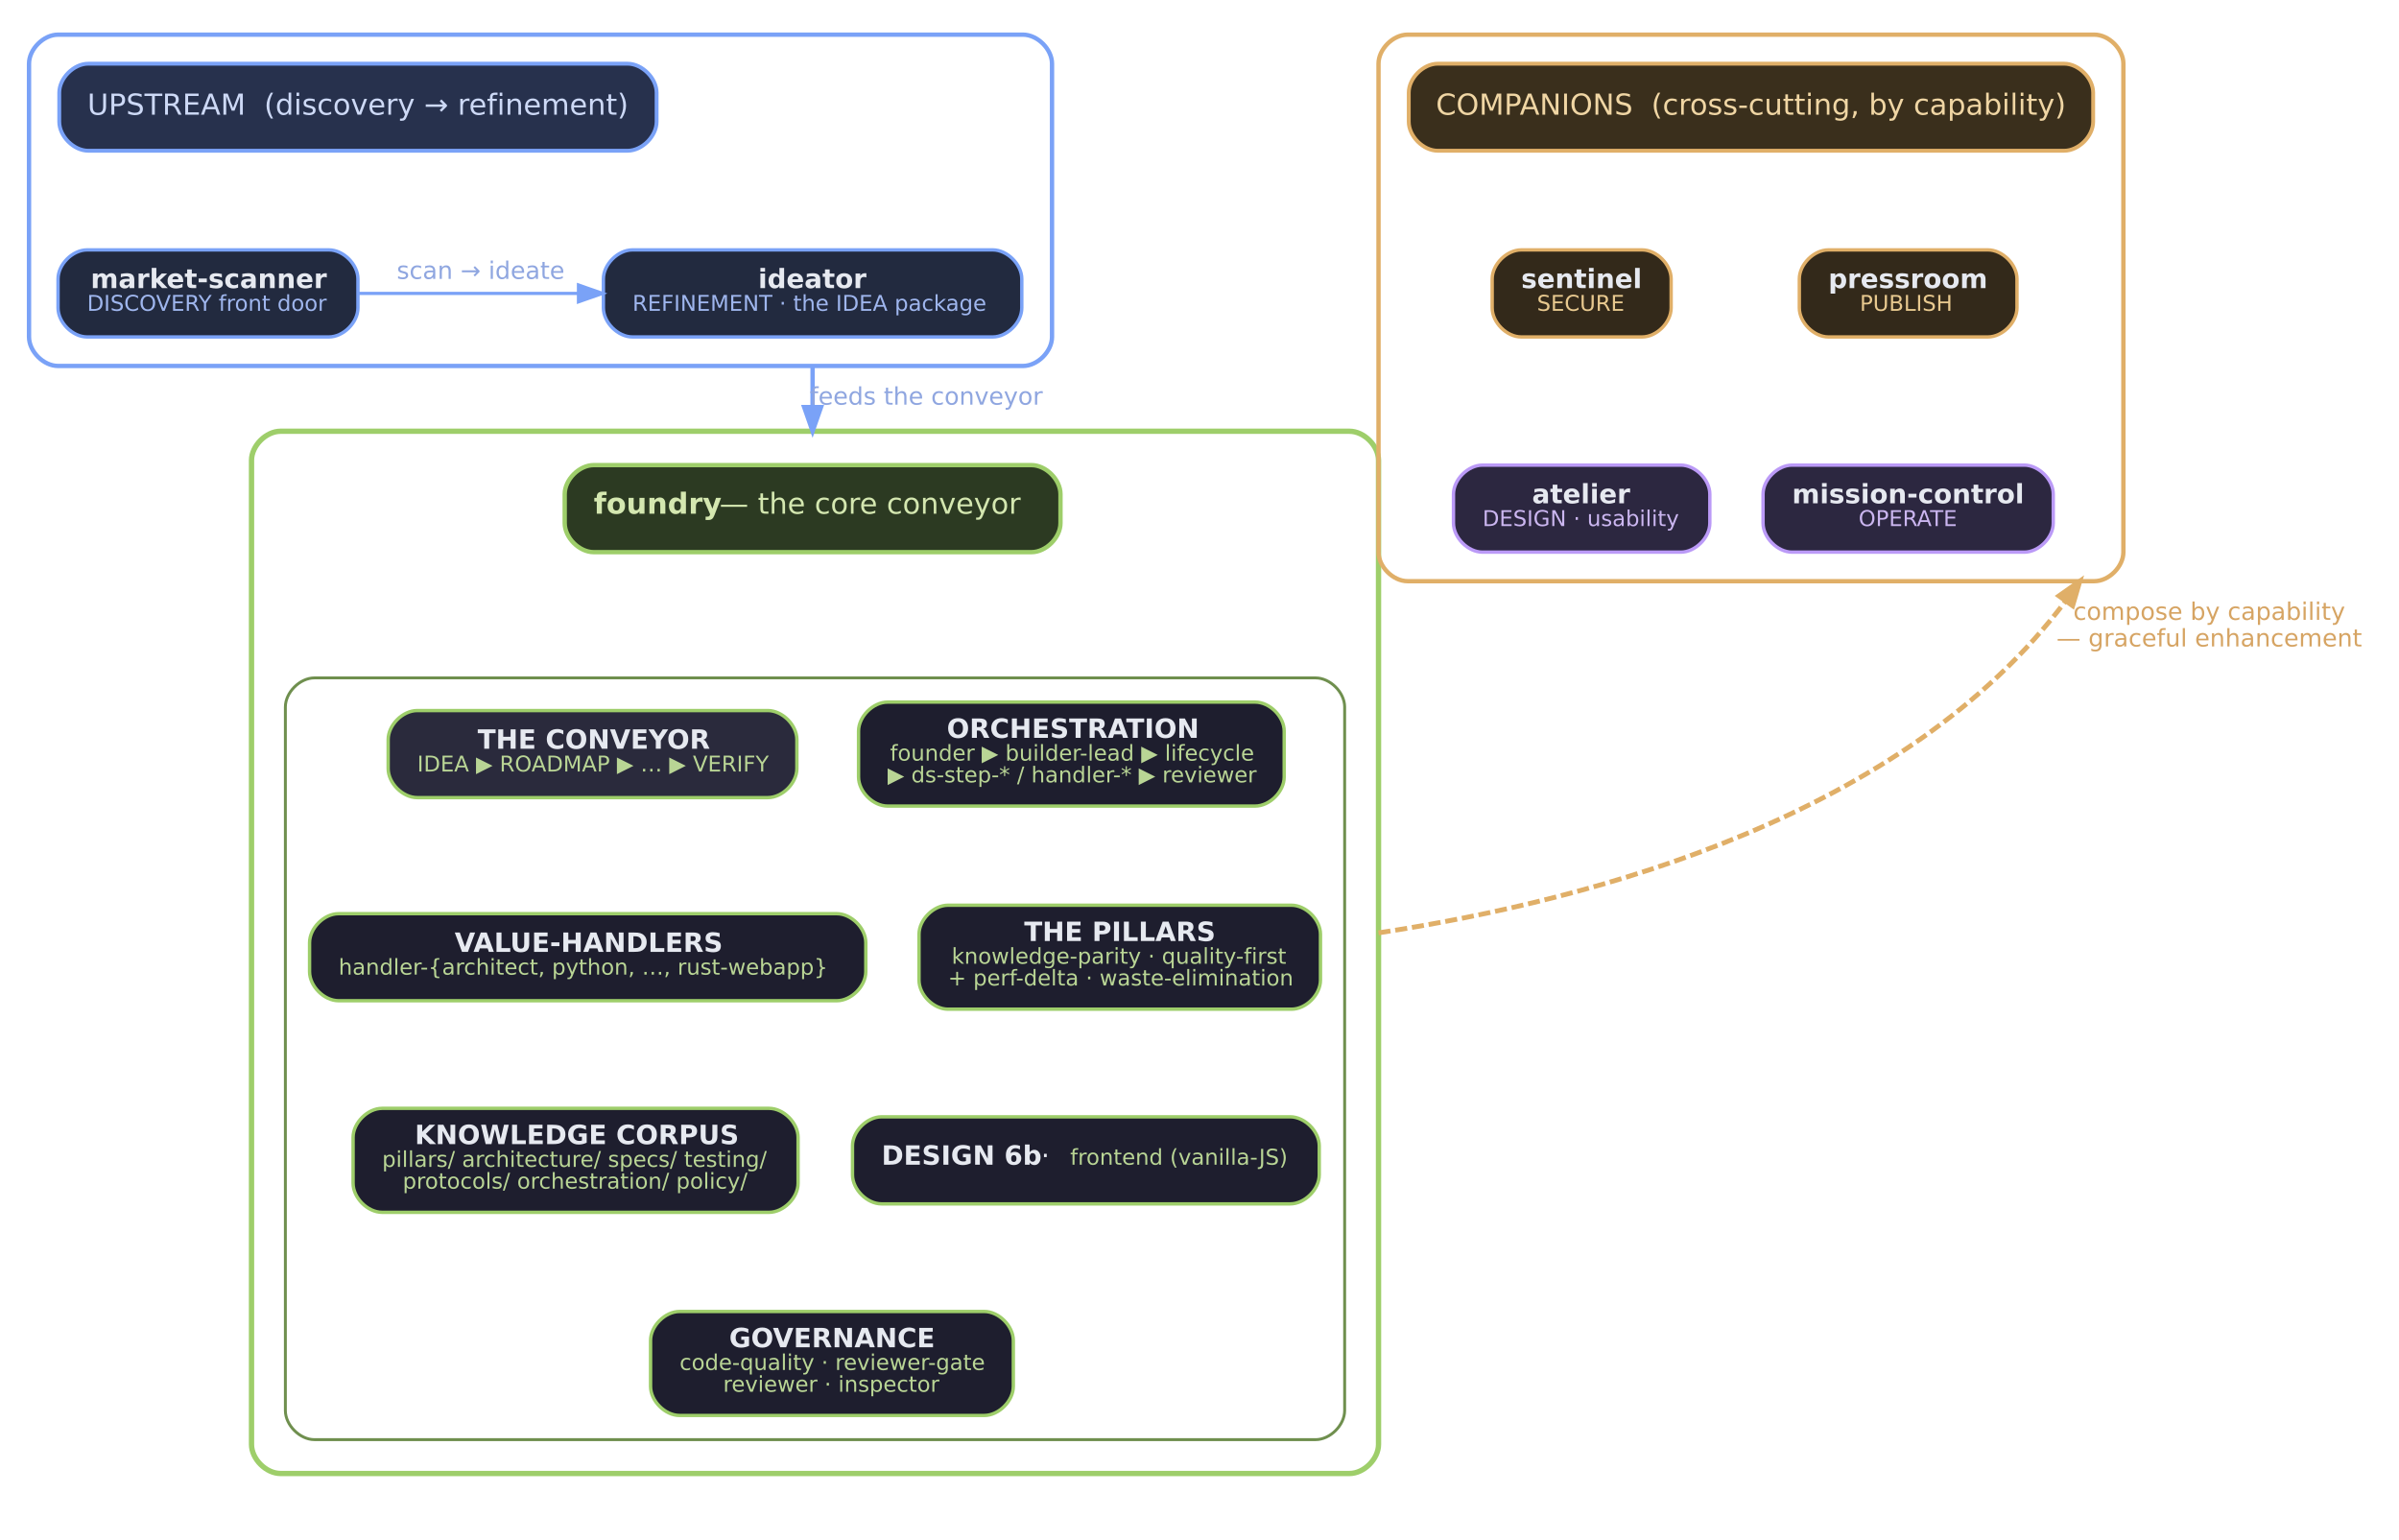
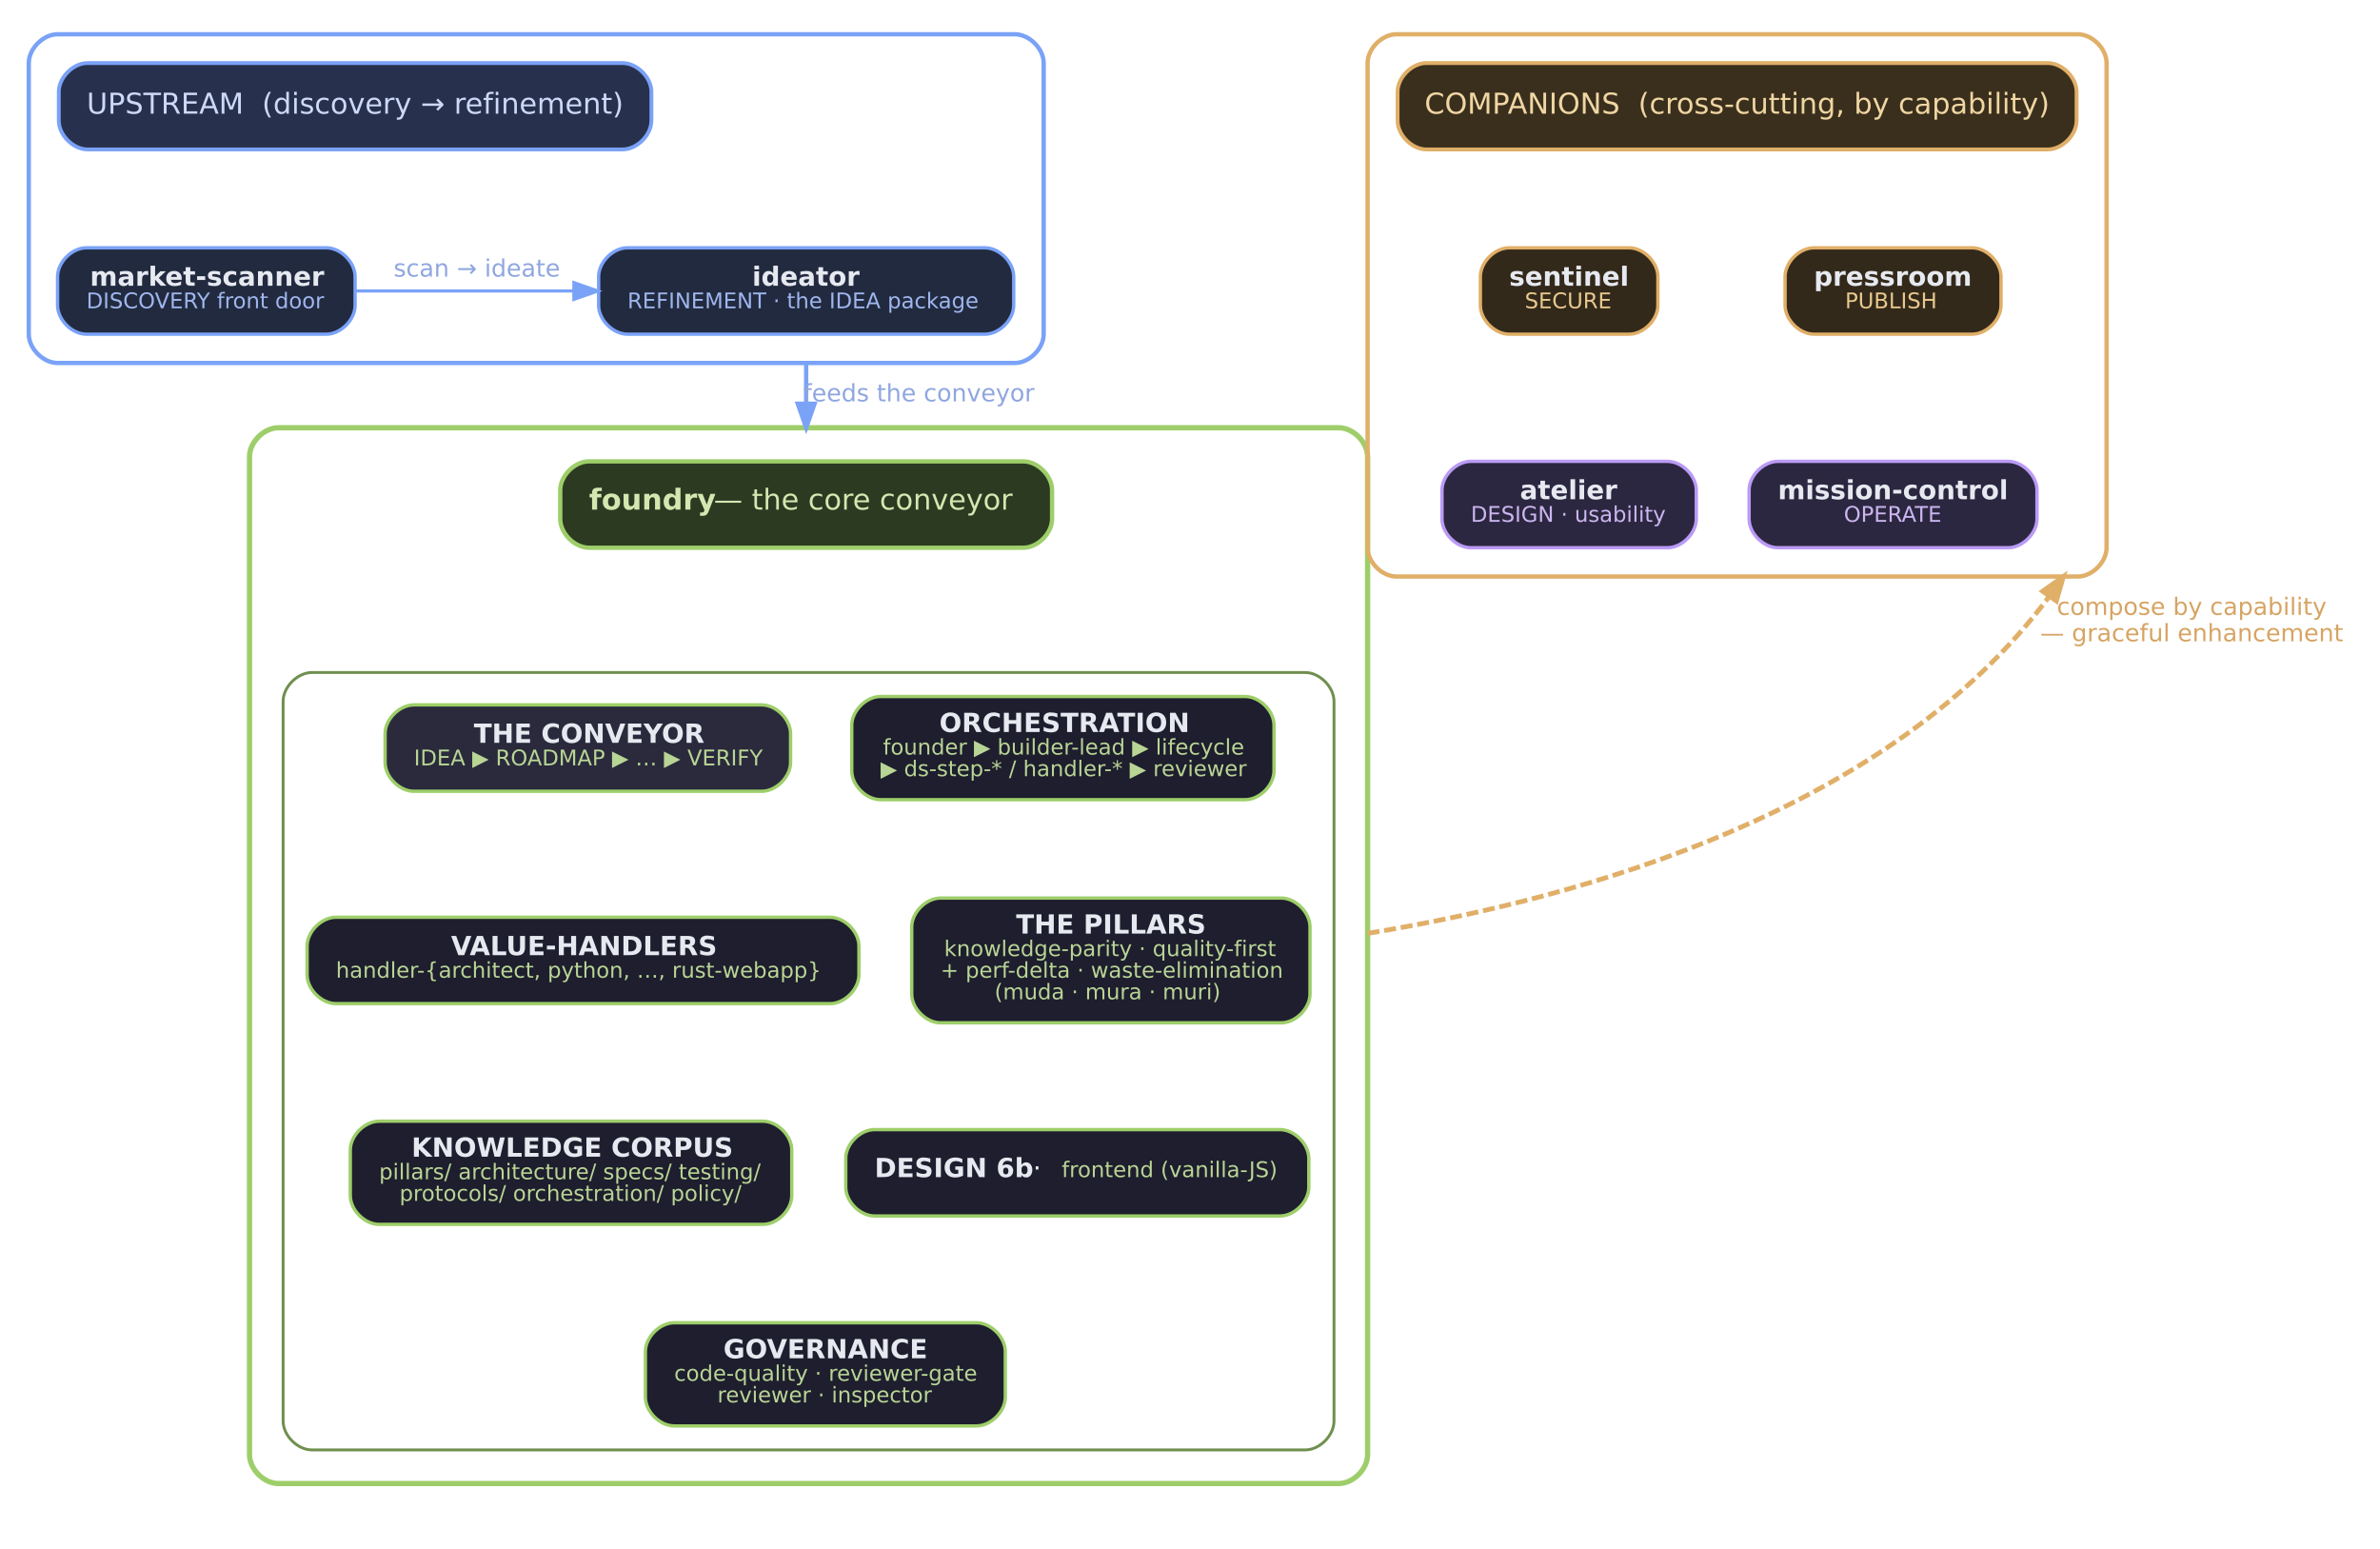
- <svg xmlns="http://www.w3.org/2000/svg" width="1005pt" height="645pt" viewBox="12.96 12.96 991.96 631.96">
-   <g id="graph0" class="graph" transform="scale(1 1) rotate(0) translate(16.96 627.96)">
+ <svg xmlns="http://www.w3.org/2000/svg" width="1005pt" height="654pt" viewBox="12.96 12.96 991.96 640.96">
+   <g id="graph0" class="graph" transform="scale(1 1) rotate(0) translate(16.96 636.96)">
    <g id="clust1" class="cluster">
-       <path fill="transparent" stroke="#7aa2f7" stroke-width="1.8" d="M20,-466C20,-466 419,-466 419,-466 425,-466 431,-472 431,-478 431,-478 431,-591 431,-591 431,-597 425,-603 419,-603 419,-603 20,-603 20,-603 14,-603 8,-597 8,-591 8,-591 8,-478 8,-478 8,-472 14,-466 20,-466" />
+       <path fill="transparent" stroke="#7aa2f7" stroke-width="1.8" d="M20,-475C20,-475 419,-475 419,-475 425,-475 431,-481 431,-487 431,-487 431,-600 431,-600 431,-606 425,-612 419,-612 419,-612 20,-612 20,-612 14,-612 8,-606 8,-600 8,-600 8,-487 8,-487 8,-481 14,-475 20,-475" />
    </g>
    <g id="clust3" class="cluster">
-       <path fill="transparent" stroke="#9ece6a" stroke-width="2.2" d="M112,-8C112,-8 554,-8 554,-8 560,-8 566,-14 566,-20 566,-20 566,-427 566,-427 566,-433 560,-439 554,-439 554,-439 112,-439 112,-439 106,-439 100,-433 100,-427 100,-427 100,-20 100,-20 100,-14 106,-8 112,-8" />
+       <path fill="transparent" stroke="#9ece6a" stroke-width="2.2" d="M112,-8C112,-8 554,-8 554,-8 560,-8 566,-14 566,-20 566,-20 566,-436 566,-436 566,-442 560,-448 554,-448 554,-448 112,-448 112,-448 106,-448 100,-442 100,-436 100,-436 100,-20 100,-20 100,-14 106,-8 112,-8" />
    </g>
    <g id="clust4" class="cluster">
-       <path fill="transparent" stroke="#6f8f4e" stroke-width="1.2" d="M126,-22C126,-22 540,-22 540,-22 546,-22 552,-28 552,-34 552,-34 552,-325 552,-325 552,-331 546,-337 540,-337 540,-337 126,-337 126,-337 120,-337 114,-331 114,-325 114,-325 114,-34 114,-34 114,-28 120,-22 126,-22" />
+       <path fill="transparent" stroke="#6f8f4e" stroke-width="1.2" d="M126,-22C126,-22 540,-22 540,-22 546,-22 552,-28 552,-34 552,-34 552,-334 552,-334 552,-340 546,-346 540,-346 540,-346 126,-346 126,-346 120,-346 114,-340 114,-334 114,-334 114,-34 114,-34 114,-28 120,-22 126,-22" />
    </g>
    <g id="clust8" class="cluster">
-       <path fill="transparent" stroke="#e0af68" stroke-width="1.8" d="M578,-377C578,-377 862,-377 862,-377 868,-377 874,-383 874,-389 874,-389 874,-591 874,-591 874,-597 868,-603 862,-603 862,-603 578,-603 578,-603 572,-603 566,-597 566,-591 566,-591 566,-389 566,-389 566,-383 572,-377 578,-377" />
+       <path fill="transparent" stroke="#e0af68" stroke-width="1.8" d="M578,-386C578,-386 862,-386 862,-386 868,-386 874,-392 874,-398 874,-398 874,-600 874,-600 874,-606 868,-612 862,-612 862,-612 578,-612 578,-612 572,-612 566,-606 566,-600 566,-600 566,-398 566,-398 566,-392 572,-386 578,-386" />
    </g>
    <g id="node1" class="node">
-       <path fill="#27314d" stroke="#7aa2f7" stroke-width="1.6" d="M255.5,-591C255.5,-591 32.5,-591 32.5,-591 26.5,-591 20.5,-585 20.5,-579 20.5,-579 20.5,-567 20.5,-567 20.5,-561 26.5,-555 32.5,-555 32.5,-555 255.5,-555 255.5,-555 261.5,-555 267.5,-561 267.5,-567 267.5,-567 267.5,-579 267.5,-579 267.5,-585 261.5,-591 255.5,-591" />
-       <text text-anchor="middle" x="144" y="-569.9" font-family="DejaVu Sans" font-size="12.00" fill="#cdd9f6">UPSTREAM  (discovery → refinement)</text>
+       <path fill="#27314d" stroke="#7aa2f7" stroke-width="1.6" d="M255.5,-600C255.5,-600 32.5,-600 32.5,-600 26.5,-600 20.5,-594 20.5,-588 20.5,-588 20.5,-576 20.5,-576 20.5,-570 26.5,-564 32.5,-564 32.5,-564 255.5,-564 255.5,-564 261.5,-564 267.5,-570 267.5,-576 267.5,-576 267.5,-588 267.5,-588 267.5,-594 261.5,-600 255.5,-600" />
+       <text text-anchor="middle" x="144" y="-578.9" font-family="DejaVu Sans" font-size="12.00" fill="#cdd9f6">UPSTREAM  (discovery → refinement)</text>
    </g>
    <g id="node2" class="node">
-       <path fill="#222a3f" stroke="#7aa2f7" stroke-width="1.4" d="M132,-514C132,-514 32,-514 32,-514 26,-514 20,-508 20,-502 20,-502 20,-490 20,-490 20,-484 26,-478 32,-478 32,-478 132,-478 132,-478 138,-478 144,-484 144,-490 144,-490 144,-502 144,-502 144,-508 138,-514 132,-514" />
-       <text text-anchor="start" x="33.5" y="-498.2" font-family="DejaVu Sans" font-weight="bold" font-size="11.00" fill="#e6e9f0">market-scanner</text>
-       <text text-anchor="start" x="32" y="-488.8" font-family="DejaVu Sans" font-size="9.00" fill="#9fb6ee">DISCOVERY front door</text>
+       <path fill="#222a3f" stroke="#7aa2f7" stroke-width="1.4" d="M132,-523C132,-523 32,-523 32,-523 26,-523 20,-517 20,-511 20,-511 20,-499 20,-499 20,-493 26,-487 32,-487 32,-487 132,-487 132,-487 138,-487 144,-493 144,-499 144,-499 144,-511 144,-511 144,-517 138,-523 132,-523" />
+       <text text-anchor="start" x="33.5" y="-507.2" font-family="DejaVu Sans" font-weight="bold" font-size="11.00" fill="#e6e9f0">market-scanner</text>
+       <text text-anchor="start" x="32" y="-497.8" font-family="DejaVu Sans" font-size="9.00" fill="#9fb6ee">DISCOVERY front door</text>
    </g>
    <g id="node3" class="node">
-       <path fill="#222a3f" stroke="#7aa2f7" stroke-width="1.4" d="M406.5,-514C406.5,-514 257.5,-514 257.5,-514 251.5,-514 245.5,-508 245.5,-502 245.5,-502 245.5,-490 245.5,-490 245.5,-484 251.5,-478 257.5,-478 257.5,-478 406.5,-478 406.5,-478 412.5,-478 418.5,-484 418.5,-490 418.5,-490 418.5,-502 418.5,-502 418.5,-508 412.5,-514 406.5,-514" />
-       <text text-anchor="start" x="309.5" y="-498.2" font-family="DejaVu Sans" font-weight="bold" font-size="11.00" fill="#e6e9f0">ideator</text>
-       <text text-anchor="start" x="257.5" y="-488.8" font-family="DejaVu Sans" font-size="9.00" fill="#9fb6ee">REFINEMENT · the IDEA package</text>
+       <path fill="#222a3f" stroke="#7aa2f7" stroke-width="1.4" d="M406.5,-523C406.5,-523 257.5,-523 257.5,-523 251.5,-523 245.5,-517 245.5,-511 245.5,-511 245.5,-499 245.5,-499 245.5,-493 251.5,-487 257.5,-487 257.5,-487 406.5,-487 406.5,-487 412.5,-487 418.5,-493 418.5,-499 418.5,-499 418.5,-511 418.5,-511 418.5,-517 412.5,-523 406.5,-523" />
+       <text text-anchor="start" x="309.5" y="-507.2" font-family="DejaVu Sans" font-weight="bold" font-size="11.00" fill="#e6e9f0">ideator</text>
+       <text text-anchor="start" x="257.5" y="-497.8" font-family="DejaVu Sans" font-size="9.00" fill="#9fb6ee">REFINEMENT · the IDEA package</text>
    </g>
    <g id="edge2" class="edge">
-       <path fill="none" stroke="#7aa2f7" stroke-width="1.3" d="M144.12,-496C171.53,-496 204.4,-496 234.93,-496" />
-       <polygon fill="#7aa2f7" stroke="#7aa2f7" stroke-width="1.3" points="235.18,-499.5 245.18,-496 235.18,-492.5 235.18,-499.5" />
-       <text text-anchor="middle" x="194.75" y="-502" font-family="DejaVu Sans" font-size="10.00" fill="#8fa6e0">  scan → ideate  </text>
+       <path fill="none" stroke="#7aa2f7" stroke-width="1.3" d="M144.12,-505C171.53,-505 204.4,-505 234.93,-505" />
+       <polygon fill="#7aa2f7" stroke="#7aa2f7" stroke-width="1.3" points="235.18,-508.5 245.18,-505 235.18,-501.5 235.18,-508.5" />
+       <text text-anchor="middle" x="194.75" y="-511" font-family="DejaVu Sans" font-size="10.00" fill="#8fa6e0">  scan → ideate  </text>
    </g>
    <g id="node4" class="node">
-       <path fill="#2c3a22" stroke="#9ece6a" stroke-width="1.8" d="M422.5,-425C422.5,-425 241.5,-425 241.5,-425 235.5,-425 229.5,-419 229.5,-413 229.5,-413 229.5,-401 229.5,-401 229.5,-395 235.5,-389 241.5,-389 241.5,-389 422.5,-389 422.5,-389 428.5,-389 434.5,-395 434.5,-401 434.5,-401 434.5,-413 434.5,-413 434.5,-419 428.5,-425 422.5,-425" />
-       <text text-anchor="start" x="241.5" y="-404.9" font-family="DejaVu Sans" font-weight="bold" font-size="12.00" fill="#d4e7b0">foundry</text>
-       <text text-anchor="start" x="293.5" y="-404.9" font-family="DejaVu Sans" font-size="12.00" fill="#d4e7b0"> — the core conveyor</text>
+       <path fill="#2c3a22" stroke="#9ece6a" stroke-width="1.8" d="M422.5,-434C422.5,-434 241.5,-434 241.5,-434 235.5,-434 229.5,-428 229.5,-422 229.5,-422 229.5,-410 229.5,-410 229.5,-404 235.5,-398 241.5,-398 241.5,-398 422.5,-398 422.5,-398 428.5,-398 434.5,-404 434.5,-410 434.5,-410 434.5,-422 434.5,-422 434.5,-428 428.5,-434 422.5,-434" />
+       <text text-anchor="start" x="241.5" y="-413.9" font-family="DejaVu Sans" font-weight="bold" font-size="12.00" fill="#d4e7b0">foundry</text>
+       <text text-anchor="start" x="293.5" y="-413.9" font-family="DejaVu Sans" font-size="12.00" fill="#d4e7b0"> — the core conveyor</text>
    </g>
    <g id="edge15" class="edge">
-       <path fill="none" stroke="#7aa2f7" stroke-width="1.8" d="M332,-466C332,-460.55 332,-454.75 332,-449.01" />
-       <polygon fill="#7aa2f7" stroke="#7aa2f7" stroke-width="1.8" points="335.5,-449 332,-439 328.5,-449 335.5,-449" />
-       <text text-anchor="middle" x="379" y="-450" font-family="DejaVu Sans" font-size="10.00" fill="#8fa6e0">feeds the conveyor</text>
+       <path fill="none" stroke="#7aa2f7" stroke-width="1.8" d="M332,-475C332,-469.55 332,-463.75 332,-458.01" />
+       <polygon fill="#7aa2f7" stroke="#7aa2f7" stroke-width="1.8" points="335.5,-458 332,-448 328.5,-458 335.5,-458" />
+       <text text-anchor="middle" x="379" y="-459" font-family="DejaVu Sans" font-size="10.00" fill="#8fa6e0">feeds the conveyor</text>
    </g>
    <g id="node5" class="node">
-       <path fill="#2a2a3c" stroke="#9ece6a" stroke-width="1.4" d="M313.5,-323.5C313.5,-323.5 168.5,-323.5 168.5,-323.5 162.5,-323.5 156.5,-317.5 156.5,-311.5 156.5,-311.5 156.5,-299.5 156.5,-299.5 156.5,-293.5 162.5,-287.5 168.5,-287.5 168.5,-287.5 313.5,-287.5 313.5,-287.5 319.5,-287.5 325.5,-293.5 325.5,-299.5 325.5,-299.5 325.5,-311.5 325.5,-311.5 325.5,-317.5 319.5,-323.5 313.5,-323.5" />
-       <text text-anchor="start" x="193.5" y="-307.7" font-family="DejaVu Sans" font-weight="bold" font-size="11.00" fill="#e6e9f0">THE CONVEYOR</text>
-       <text text-anchor="start" x="168.5" y="-298.3" font-family="DejaVu Sans" font-size="9.00" fill="#b9d595">IDEA ▶ ROADMAP ▶ … ▶ VERIFY</text>
+       <path fill="#2a2a3c" stroke="#9ece6a" stroke-width="1.4" d="M313.5,-332.5C313.5,-332.5 168.5,-332.5 168.5,-332.5 162.5,-332.5 156.5,-326.5 156.5,-320.5 156.5,-320.5 156.5,-308.5 156.5,-308.5 156.5,-302.5 162.5,-296.5 168.5,-296.5 168.5,-296.5 313.5,-296.5 313.5,-296.5 319.5,-296.5 325.5,-302.5 325.5,-308.5 325.5,-308.5 325.5,-320.5 325.5,-320.5 325.5,-326.5 319.5,-332.5 313.5,-332.5" />
+       <text text-anchor="start" x="193.5" y="-316.7" font-family="DejaVu Sans" font-weight="bold" font-size="11.00" fill="#e6e9f0">THE CONVEYOR</text>
+       <text text-anchor="start" x="168.5" y="-307.3" font-family="DejaVu Sans" font-size="9.00" fill="#b9d595">IDEA ▶ ROADMAP ▶ … ▶ VERIFY</text>
    </g>
    <g id="node6" class="node">
-       <path fill="#1e1e2e" stroke="#9ece6a" stroke-width="1.4" d="M515,-327C515,-327 363,-327 363,-327 357,-327 351,-321 351,-315 351,-315 351,-296 351,-296 351,-290 357,-284 363,-284 363,-284 515,-284 515,-284 521,-284 527,-290 527,-296 527,-296 527,-315 527,-315 527,-321 521,-327 515,-327" />
-       <text text-anchor="start" x="387.5" y="-312.2" font-family="DejaVu Sans" font-weight="bold" font-size="11.00" fill="#e6e9f0">ORCHESTRATION</text>
-       <text text-anchor="start" x="364" y="-302.8" font-family="DejaVu Sans" font-size="9.00" fill="#b9d595">founder ▶ builder-lead ▶ lifecycle</text>
-       <text text-anchor="start" x="363" y="-293.8" font-family="DejaVu Sans" font-size="9.00" fill="#b9d595">▶ ds-step-* / handler-* ▶ reviewer</text>
+       <path fill="#1e1e2e" stroke="#9ece6a" stroke-width="1.4" d="M515,-336C515,-336 363,-336 363,-336 357,-336 351,-330 351,-324 351,-324 351,-305 351,-305 351,-299 357,-293 363,-293 363,-293 515,-293 515,-293 521,-293 527,-299 527,-305 527,-305 527,-324 527,-324 527,-330 521,-336 515,-336" />
+       <text text-anchor="start" x="387.5" y="-321.2" font-family="DejaVu Sans" font-weight="bold" font-size="11.00" fill="#e6e9f0">ORCHESTRATION</text>
+       <text text-anchor="start" x="364" y="-311.8" font-family="DejaVu Sans" font-size="9.00" fill="#b9d595">founder ▶ builder-lead ▶ lifecycle</text>
+       <text text-anchor="start" x="363" y="-302.8" font-family="DejaVu Sans" font-size="9.00" fill="#b9d595">▶ ds-step-* / handler-* ▶ reviewer</text>
    </g>
    <g id="node7" class="node">
-       <path fill="#1e1e2e" stroke="#9ece6a" stroke-width="1.4" d="M342,-239.5C342,-239.5 136,-239.5 136,-239.5 130,-239.5 124,-233.5 124,-227.5 124,-227.5 124,-215.5 124,-215.5 124,-209.5 130,-203.5 136,-203.5 136,-203.5 342,-203.5 342,-203.5 348,-203.5 354,-209.5 354,-215.5 354,-215.5 354,-227.5 354,-227.5 354,-233.5 348,-239.5 342,-239.5" />
-       <text text-anchor="start" x="184" y="-223.7" font-family="DejaVu Sans" font-weight="bold" font-size="11.00" fill="#e6e9f0">VALUE-HANDLERS</text>
-       <text text-anchor="start" x="136" y="-214.3" font-family="DejaVu Sans" font-size="9.00" fill="#b9d595">handler-{architect, python, …, rust-webapp}</text>
+       <path fill="#1e1e2e" stroke="#9ece6a" stroke-width="1.4" d="M342,-244C342,-244 136,-244 136,-244 130,-244 124,-238 124,-232 124,-232 124,-220 124,-220 124,-214 130,-208 136,-208 136,-208 342,-208 342,-208 348,-208 354,-214 354,-220 354,-220 354,-232 354,-232 354,-238 348,-244 342,-244" />
+       <text text-anchor="start" x="184" y="-228.2" font-family="DejaVu Sans" font-weight="bold" font-size="11.00" fill="#e6e9f0">VALUE-HANDLERS</text>
+       <text text-anchor="start" x="136" y="-218.8" font-family="DejaVu Sans" font-size="9.00" fill="#b9d595">handler-{architect, python, …, rust-webapp}</text>
    </g>
    <g id="node8" class="node">
-       <path fill="#1e1e2e" stroke="#9ece6a" stroke-width="1.4" d="M530,-243C530,-243 388,-243 388,-243 382,-243 376,-237 376,-231 376,-231 376,-212 376,-212 376,-206 382,-200 388,-200 388,-200 530,-200 530,-200 536,-200 542,-206 542,-212 542,-212 542,-231 542,-231 542,-237 536,-243 530,-243" />
-       <text text-anchor="start" x="419.5" y="-228.2" font-family="DejaVu Sans" font-weight="bold" font-size="11.00" fill="#e6e9f0">THE PILLARS</text>
-       <text text-anchor="start" x="389.5" y="-218.8" font-family="DejaVu Sans" font-size="9.00" fill="#b9d595">knowledge-parity · quality-first</text>
-       <text text-anchor="start" x="388" y="-209.8" font-family="DejaVu Sans" font-size="9.00" fill="#b9d595">+ perf-delta · waste-elimination</text>
+       <path fill="#1e1e2e" stroke="#9ece6a" stroke-width="1.4" d="M530,-252C530,-252 388,-252 388,-252 382,-252 376,-246 376,-240 376,-240 376,-212 376,-212 376,-206 382,-200 388,-200 388,-200 530,-200 530,-200 536,-200 542,-206 542,-212 542,-212 542,-240 542,-240 542,-246 536,-252 530,-252" />
+       <text text-anchor="start" x="419.5" y="-237.2" font-family="DejaVu Sans" font-weight="bold" font-size="11.00" fill="#e6e9f0">THE PILLARS</text>
+       <text text-anchor="start" x="389.5" y="-227.8" font-family="DejaVu Sans" font-size="9.00" fill="#b9d595">knowledge-parity · quality-first</text>
+       <text text-anchor="start" x="388" y="-218.8" font-family="DejaVu Sans" font-size="9.00" fill="#b9d595">+ perf-delta · waste-elimination</text>
+       <text text-anchor="start" x="410.5" y="-209.8" font-family="DejaVu Sans" font-size="9.00" fill="#b9d595">(muda · mura · muri)</text>
    </g>
    <g id="node9" class="node">
      <path fill="#1e1e2e" stroke="#9ece6a" stroke-width="1.4" d="M314,-159C314,-159 154,-159 154,-159 148,-159 142,-153 142,-147 142,-147 142,-128 142,-128 142,-122 148,-116 154,-116 154,-116 314,-116 314,-116 320,-116 326,-122 326,-128 326,-128 326,-147 326,-147 326,-153 320,-159 314,-159" />
      <text text-anchor="start" x="167.5" y="-144.2" font-family="DejaVu Sans" font-weight="bold" font-size="11.00" fill="#e6e9f0">KNOWLEDGE CORPUS</text>
      <text text-anchor="start" x="154" y="-134.8" font-family="DejaVu Sans" font-size="9.00" fill="#b9d595">pillars/ architecture/ specs/ testing/</text>
      <text text-anchor="start" x="162.5" y="-125.8" font-family="DejaVu Sans" font-size="9.00" fill="#b9d595">protocols/ orchestration/ policy/</text>
    </g>
    <g id="node10" class="node">
      <path fill="#1e1e2e" stroke="#9ece6a" stroke-width="1.4" d="M529.5,-155.5C529.5,-155.5 360.5,-155.5 360.5,-155.5 354.5,-155.5 348.5,-149.5 348.5,-143.5 348.5,-143.5 348.5,-131.5 348.5,-131.5 348.5,-125.5 354.5,-119.5 360.5,-119.5 360.5,-119.5 529.5,-119.5 529.5,-119.5 535.5,-119.5 541.5,-125.5 541.5,-131.5 541.5,-131.5 541.5,-143.5 541.5,-143.5 541.5,-149.5 535.5,-155.5 529.5,-155.5" />
      <text text-anchor="start" x="360.5" y="-135.7" font-family="DejaVu Sans" font-weight="bold" font-size="11.00" fill="#e6e9f0">DESIGN 6b</text>
      <text text-anchor="start" x="426.5" y="-135.7" font-family="DejaVu Sans" font-size="11.00" fill="#e6e9f0"> · </text>
      <text text-anchor="start" x="438.5" y="-135.7" font-family="DejaVu Sans" font-size="9.00" fill="#b9d595">frontend (vanilla-JS)</text>
    </g>
    <g id="node13" class="node">
-       <path fill="#33291a" stroke="#e0af68" stroke-width="1.4" d="M675,-514C675,-514 625,-514 625,-514 619,-514 613,-508 613,-502 613,-502 613,-490 613,-490 613,-484 619,-478 625,-478 625,-478 675,-478 675,-478 681,-478 687,-484 687,-490 687,-490 687,-502 687,-502 687,-508 681,-514 675,-514" />
-       <text text-anchor="start" x="625" y="-498.2" font-family="DejaVu Sans" font-weight="bold" font-size="11.00" fill="#e6e9f0">sentinel</text>
-       <text text-anchor="start" x="631.5" y="-488.8" font-family="DejaVu Sans" font-size="9.00" fill="#e8c98f">SECURE</text>
+       <path fill="#33291a" stroke="#e0af68" stroke-width="1.4" d="M675,-523C675,-523 625,-523 625,-523 619,-523 613,-517 613,-511 613,-511 613,-499 613,-499 613,-493 619,-487 625,-487 625,-487 675,-487 675,-487 681,-487 687,-493 687,-499 687,-499 687,-511 687,-511 687,-517 681,-523 675,-523" />
+       <text text-anchor="start" x="625" y="-507.2" font-family="DejaVu Sans" font-weight="bold" font-size="11.00" fill="#e6e9f0">sentinel</text>
+       <text text-anchor="start" x="631.5" y="-497.8" font-family="DejaVu Sans" font-size="9.00" fill="#e8c98f">SECURE</text>
    </g>
    <g id="edge16" class="edge">
-       <path fill="none" stroke="#e0af68" stroke-width="2" stroke-dasharray="5,2" d="M566,-231.57C657.16,-245.43 783.64,-280.41 850.06,-368.73" />
-       <polygon fill="#e0af68" stroke="#e0af68" stroke-width="2" points="847.33,-370.92 856,-377 853.01,-366.83 847.33,-370.92" />
-       <text text-anchor="middle" x="909.5" y="-361" font-family="DejaVu Sans" font-size="10.00" fill="#d6a463">compose by capability</text>
-       <text text-anchor="middle" x="909.5" y="-350" font-family="DejaVu Sans" font-size="10.00" fill="#d6a463">— graceful enhancement</text>
+       <path fill="none" stroke="#e0af68" stroke-width="2" stroke-dasharray="5,2" d="M566,-237.29C657.23,-252.18 783.82,-288.6 850.08,-377.66" />
+       <polygon fill="#e0af68" stroke="#e0af68" stroke-width="2" points="847.36,-379.87 856,-386 853.06,-375.82 847.36,-379.87" />
+       <text text-anchor="middle" x="909.5" y="-370" font-family="DejaVu Sans" font-size="10.00" fill="#d6a463">compose by capability</text>
+       <text text-anchor="middle" x="909.5" y="-359" font-family="DejaVu Sans" font-size="10.00" fill="#d6a463">— graceful enhancement</text>
    </g>
    <g id="node11" class="node">
      <path fill="#1e1e2e" stroke="#9ece6a" stroke-width="1.4" d="M403,-75C403,-75 277,-75 277,-75 271,-75 265,-69 265,-63 265,-63 265,-44 265,-44 265,-38 271,-32 277,-32 277,-32 403,-32 403,-32 409,-32 415,-38 415,-44 415,-44 415,-63 415,-63 415,-69 409,-75 403,-75" />
      <text text-anchor="start" x="297.5" y="-60.2" font-family="DejaVu Sans" font-weight="bold" font-size="11.00" fill="#e6e9f0">GOVERNANCE</text>
      <text text-anchor="start" x="277" y="-50.8" font-family="DejaVu Sans" font-size="9.00" fill="#b9d595">code-quality · reviewer-gate</text>
      <text text-anchor="start" x="295" y="-41.8" font-family="DejaVu Sans" font-size="9.00" fill="#b9d595">reviewer · inspector</text>
    </g>
    <g id="node12" class="node">
-       <path fill="#3a2f1c" stroke="#e0af68" stroke-width="1.6" d="M849.5,-591C849.5,-591 590.5,-591 590.5,-591 584.5,-591 578.5,-585 578.5,-579 578.5,-579 578.5,-567 578.5,-567 578.5,-561 584.5,-555 590.5,-555 590.5,-555 849.5,-555 849.5,-555 855.5,-555 861.5,-561 861.5,-567 861.5,-567 861.5,-579 861.5,-579 861.5,-585 855.5,-591 849.5,-591" />
-       <text text-anchor="middle" x="720" y="-569.9" font-family="DejaVu Sans" font-size="12.00" fill="#f0d6a4">COMPANIONS  (cross-cutting, by capability)</text>
+       <path fill="#3a2f1c" stroke="#e0af68" stroke-width="1.6" d="M849.5,-600C849.5,-600 590.5,-600 590.5,-600 584.5,-600 578.5,-594 578.5,-588 578.5,-588 578.5,-576 578.5,-576 578.5,-570 584.5,-564 590.5,-564 590.5,-564 849.5,-564 849.5,-564 855.5,-564 861.5,-570 861.5,-576 861.5,-576 861.5,-588 861.5,-588 861.5,-594 855.5,-600 849.5,-600" />
+       <text text-anchor="middle" x="720" y="-578.9" font-family="DejaVu Sans" font-size="12.00" fill="#f0d6a4">COMPANIONS  (cross-cutting, by capability)</text>
    </g>
    <g id="node14" class="node">
-       <path fill="#33291a" stroke="#e0af68" stroke-width="1.4" d="M818,-514C818,-514 752,-514 752,-514 746,-514 740,-508 740,-502 740,-502 740,-490 740,-490 740,-484 746,-478 752,-478 752,-478 818,-478 818,-478 824,-478 830,-484 830,-490 830,-490 830,-502 830,-502 830,-508 824,-514 818,-514" />
-       <text text-anchor="start" x="752" y="-498.2" font-family="DejaVu Sans" font-weight="bold" font-size="11.00" fill="#e6e9f0">pressroom</text>
-       <text text-anchor="start" x="765" y="-488.8" font-family="DejaVu Sans" font-size="9.00" fill="#e8c98f">PUBLISH</text>
+       <path fill="#33291a" stroke="#e0af68" stroke-width="1.4" d="M818,-523C818,-523 752,-523 752,-523 746,-523 740,-517 740,-511 740,-511 740,-499 740,-499 740,-493 746,-487 752,-487 752,-487 818,-487 818,-487 824,-487 830,-493 830,-499 830,-499 830,-511 830,-511 830,-517 824,-523 818,-523" />
+       <text text-anchor="start" x="752" y="-507.2" font-family="DejaVu Sans" font-weight="bold" font-size="11.00" fill="#e6e9f0">pressroom</text>
+       <text text-anchor="start" x="765" y="-497.8" font-family="DejaVu Sans" font-size="9.00" fill="#e8c98f">PUBLISH</text>
    </g>
    <g id="node15" class="node">
-       <path fill="#2c2740" stroke="#bb9af7" stroke-width="1.4" d="M691,-425C691,-425 609,-425 609,-425 603,-425 597,-419 597,-413 597,-413 597,-401 597,-401 597,-395 603,-389 609,-389 609,-389 691,-389 691,-389 697,-389 703,-395 703,-401 703,-401 703,-413 703,-413 703,-419 697,-425 691,-425" />
-       <text text-anchor="start" x="629.5" y="-409.2" font-family="DejaVu Sans" font-weight="bold" font-size="11.00" fill="#e6e9f0">atelier</text>
-       <text text-anchor="start" x="609" y="-399.8" font-family="DejaVu Sans" font-size="9.00" fill="#cbb6f0">DESIGN · usability</text>
+       <path fill="#2c2740" stroke="#bb9af7" stroke-width="1.4" d="M691,-434C691,-434 609,-434 609,-434 603,-434 597,-428 597,-422 597,-422 597,-410 597,-410 597,-404 603,-398 609,-398 609,-398 691,-398 691,-398 697,-398 703,-404 703,-410 703,-410 703,-422 703,-422 703,-428 697,-434 691,-434" />
+       <text text-anchor="start" x="629.5" y="-418.2" font-family="DejaVu Sans" font-weight="bold" font-size="11.00" fill="#e6e9f0">atelier</text>
+       <text text-anchor="start" x="609" y="-408.8" font-family="DejaVu Sans" font-size="9.00" fill="#cbb6f0">DESIGN · usability</text>
    </g>
    <g id="node16" class="node">
-       <path fill="#2c2740" stroke="#bb9af7" stroke-width="1.4" d="M833,-425C833,-425 737,-425 737,-425 731,-425 725,-419 725,-413 725,-413 725,-401 725,-401 725,-395 731,-389 737,-389 737,-389 833,-389 833,-389 839,-389 845,-395 845,-401 845,-401 845,-413 845,-413 845,-419 839,-425 833,-425" />
-       <text text-anchor="start" x="737" y="-409.2" font-family="DejaVu Sans" font-weight="bold" font-size="11.00" fill="#e6e9f0">mission-control</text>
-       <text text-anchor="start" x="764.5" y="-399.8" font-family="DejaVu Sans" font-size="9.00" fill="#cbb6f0">OPERATE</text>
+       <path fill="#2c2740" stroke="#bb9af7" stroke-width="1.4" d="M833,-434C833,-434 737,-434 737,-434 731,-434 725,-428 725,-422 725,-422 725,-410 725,-410 725,-404 731,-398 737,-398 737,-398 833,-398 833,-398 839,-398 845,-404 845,-410 845,-410 845,-422 845,-422 845,-428 839,-434 833,-434" />
+       <text text-anchor="start" x="737" y="-418.2" font-family="DejaVu Sans" font-weight="bold" font-size="11.00" fill="#e6e9f0">mission-control</text>
+       <text text-anchor="start" x="764.5" y="-408.8" font-family="DejaVu Sans" font-size="9.00" fill="#cbb6f0">OPERATE</text>
    </g>
  </g>
</svg>
